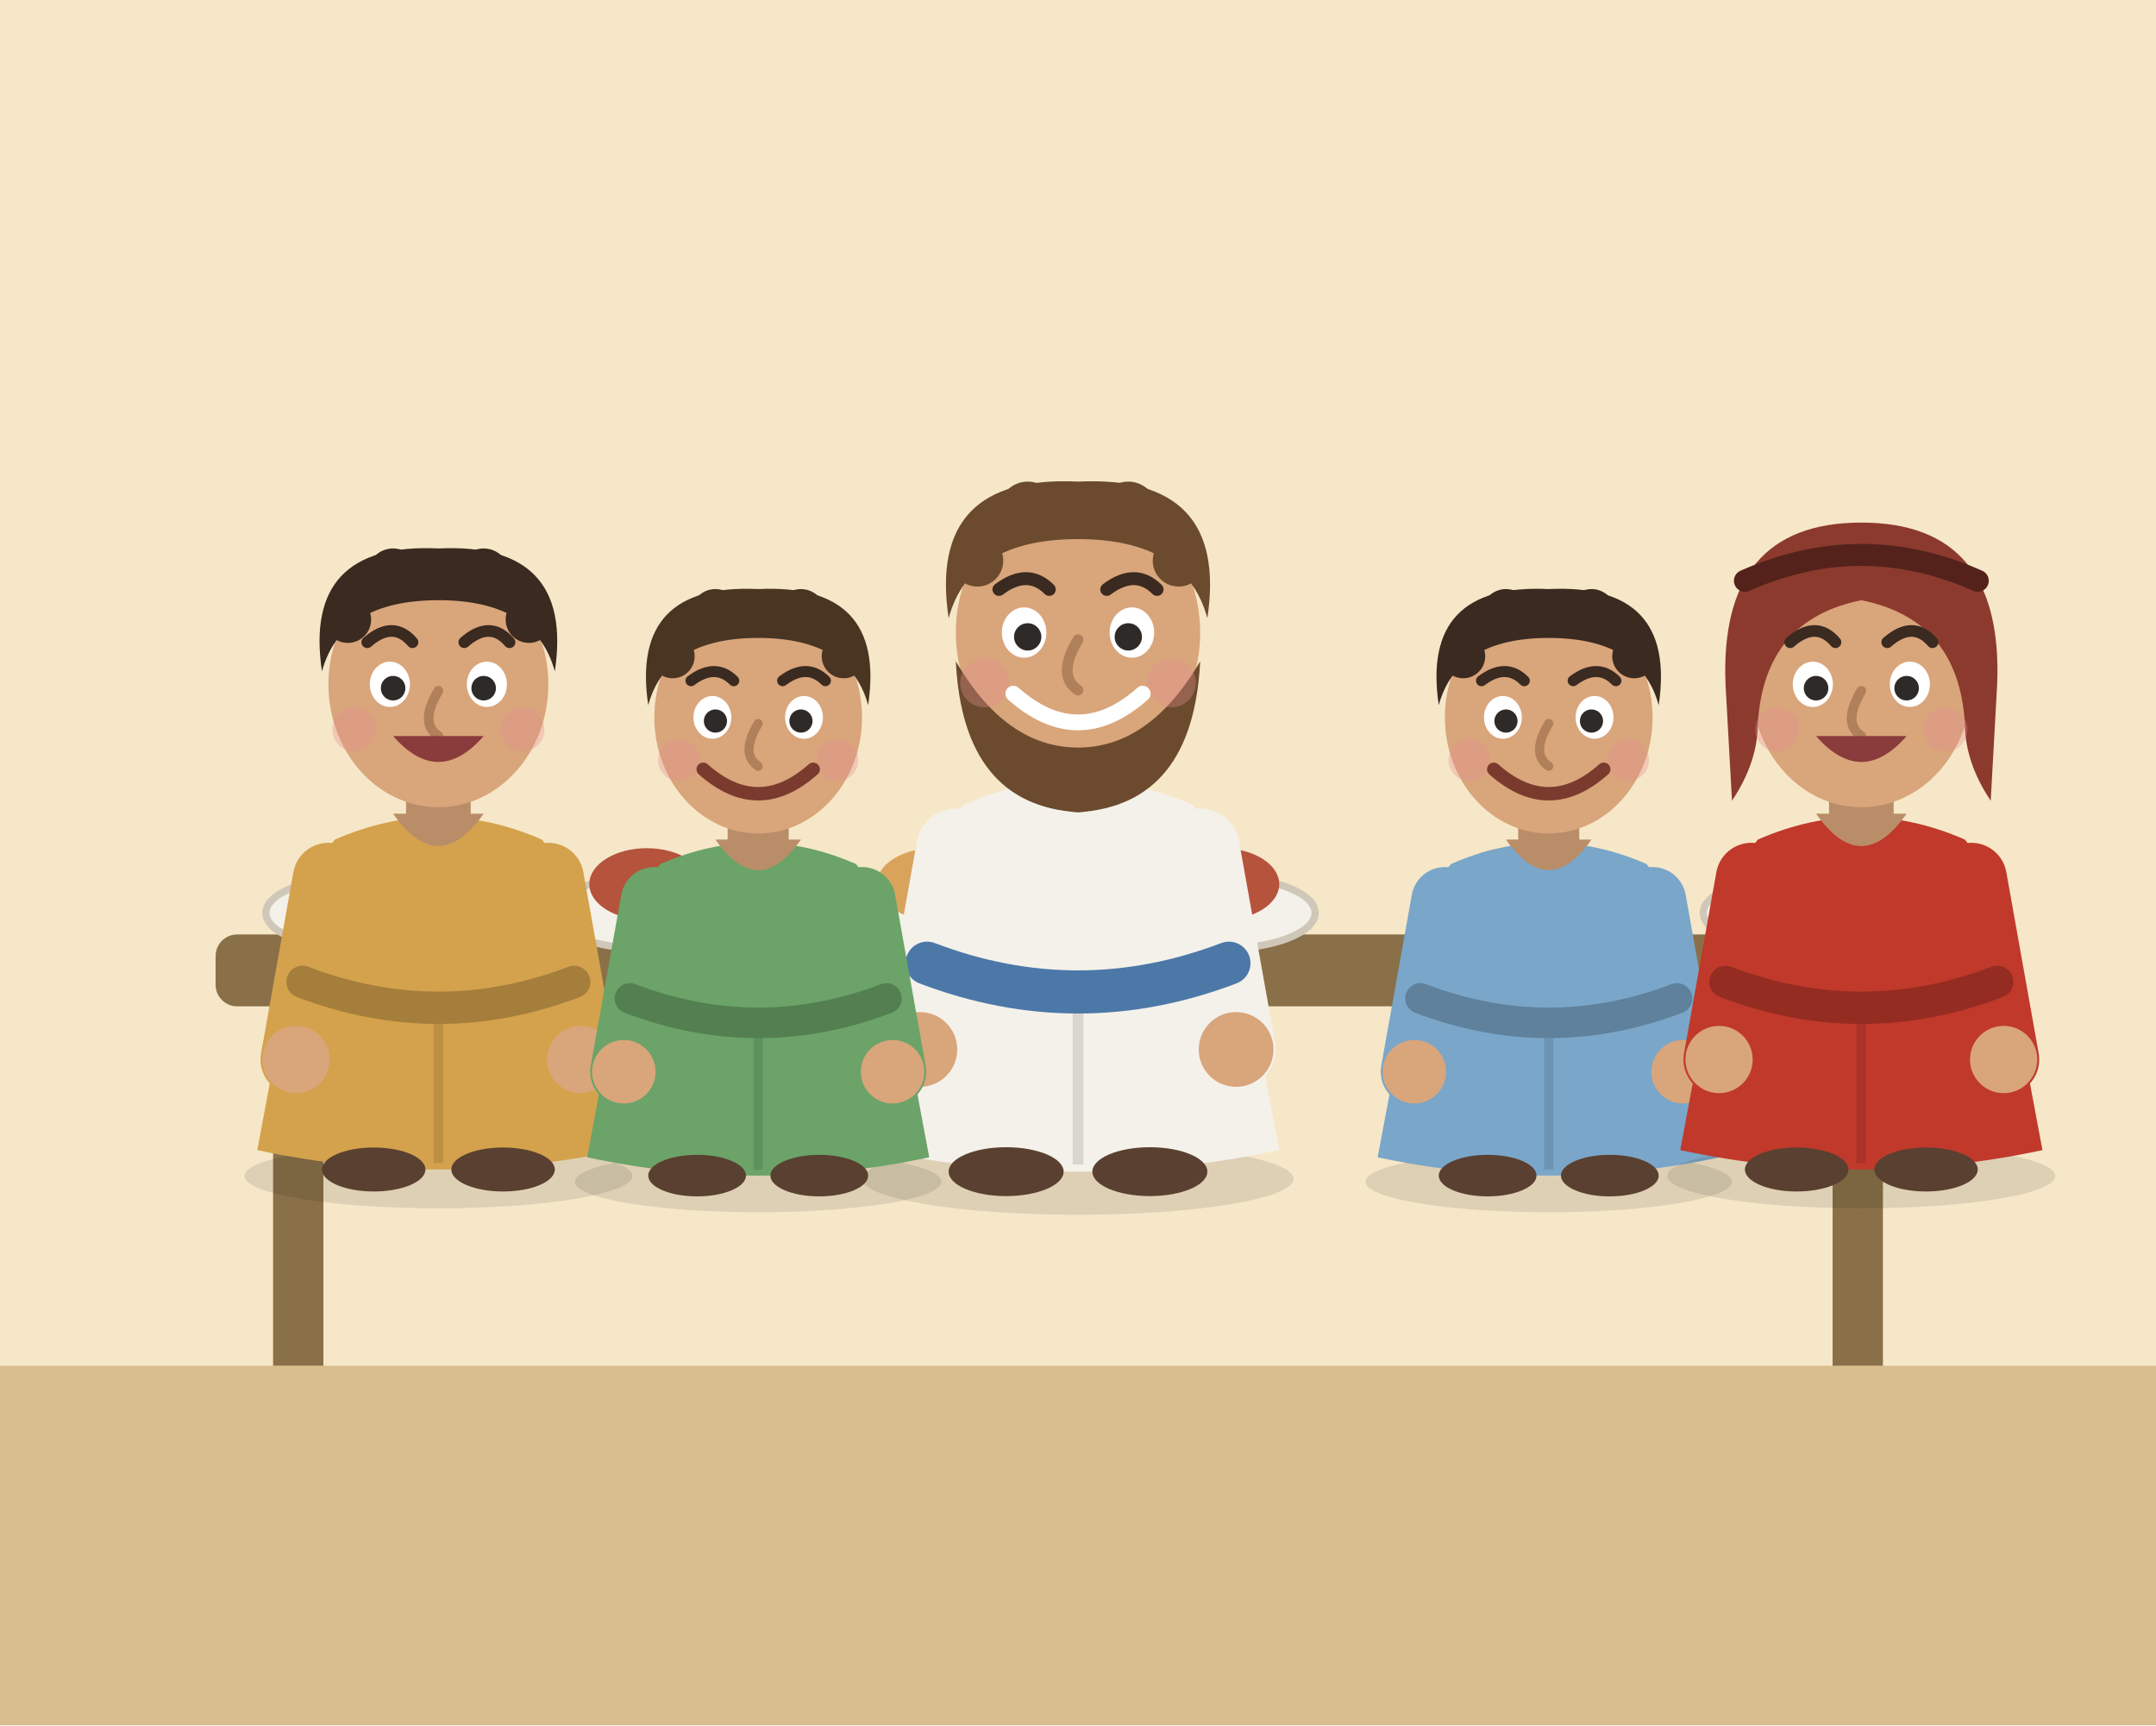
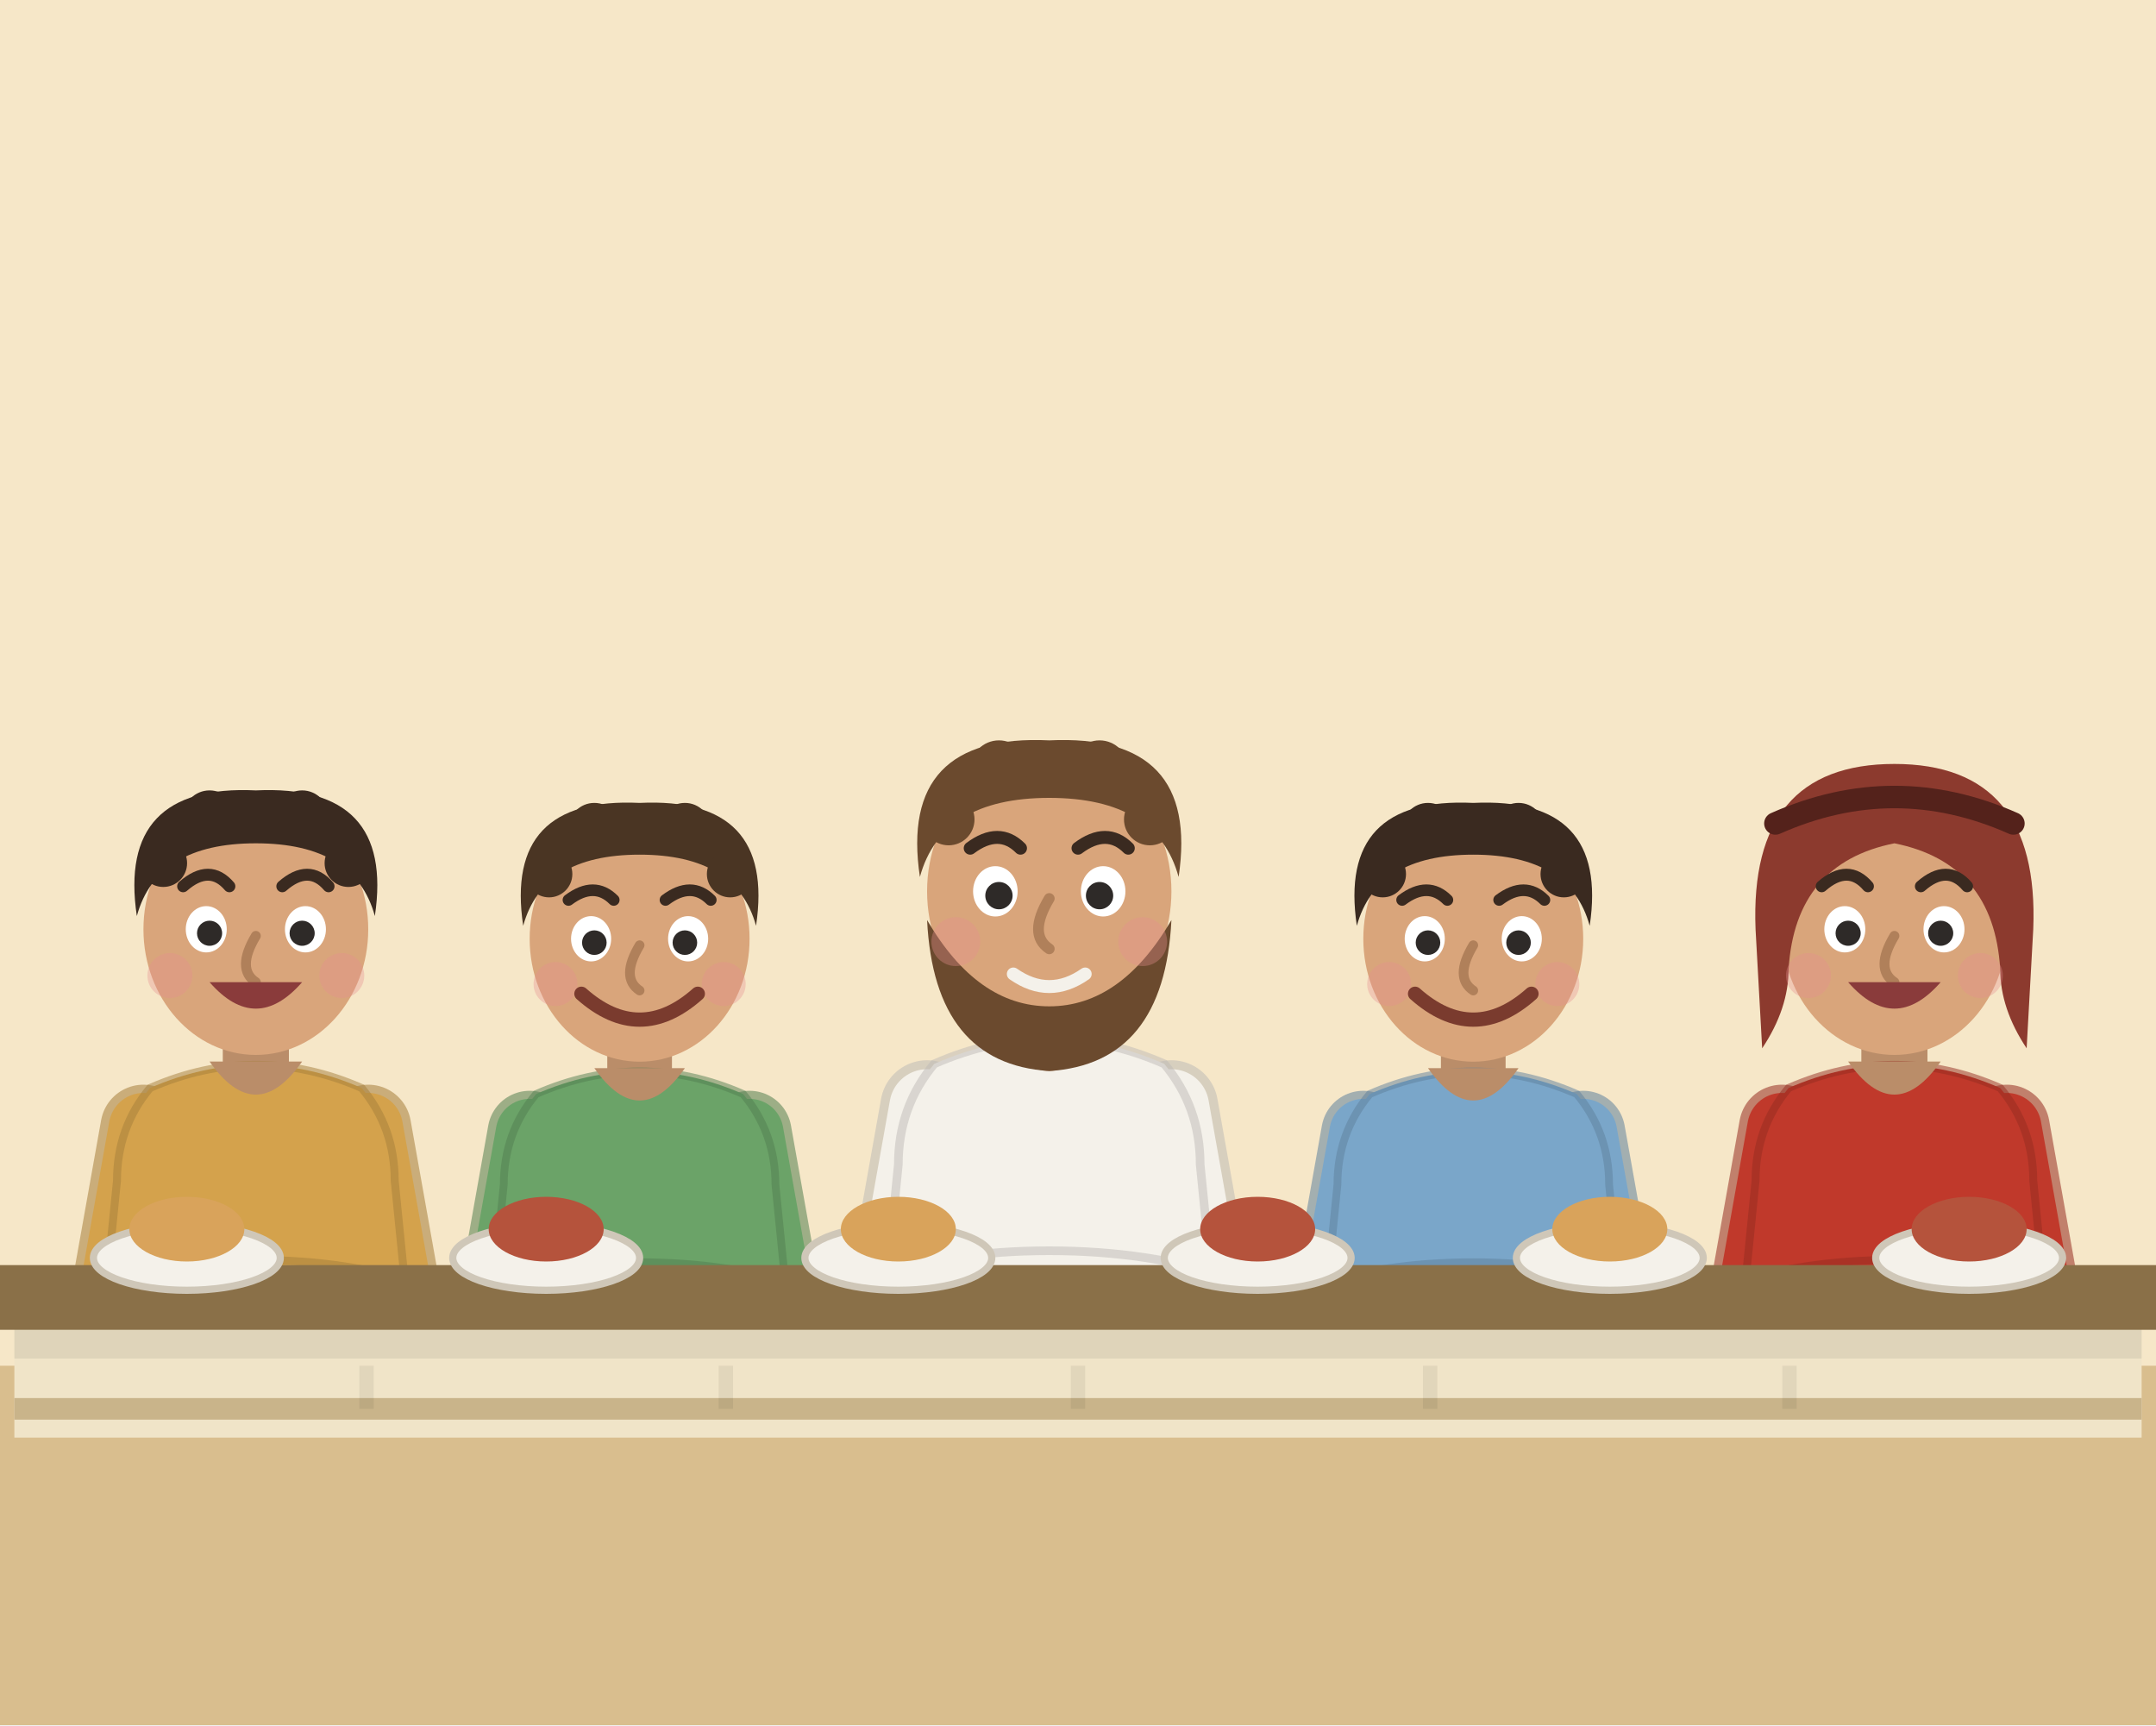
<svg xmlns="http://www.w3.org/2000/svg" viewBox="0 0 300 240">
  <rect width="300" height="240" fill="#F6E7C8" />
  <rect y="190" width="300" height="50" fill="#D9BE8E" />
-   <rect x="30" y="130" width="240" height="10" rx="3" fill="#8A7048" />
-   <rect x="38" y="140" width="7" height="50" fill="#8A7048" />
-   <rect x="255" y="140" width="7" height="50" fill="#8A7048" />
-   <ellipse cx="50" cy="127" rx="13" ry="5" fill="#F4F1EA" stroke="#CFC7B8" />
-   <ellipse cx="50" cy="123" rx="8" ry="5" fill="#D9A35B" />
-   <ellipse cx="90" cy="127" rx="13" ry="5" fill="#F4F1EA" stroke="#CFC7B8" />
-   <ellipse cx="90" cy="123" rx="8" ry="5" fill="#B5533C" />
-   <ellipse cx="130" cy="127" rx="13" ry="5" fill="#F4F1EA" stroke="#CFC7B8" />
-   <ellipse cx="130" cy="123" rx="8" ry="5" fill="#D9A35B" />
-   <ellipse cx="170" cy="127" rx="13" ry="5" fill="#F4F1EA" stroke="#CFC7B8" />
-   <ellipse cx="170" cy="123" rx="8" ry="5" fill="#B5533C" />
-   <ellipse cx="210" cy="127" rx="13" ry="5" fill="#F4F1EA" stroke="#CFC7B8" />
-   <ellipse cx="210" cy="123" rx="8" ry="5" fill="#D9A35B" />
-   <ellipse cx="250" cy="127" rx="13" ry="5" fill="#F4F1EA" stroke="#CFC7B8" />
-   <ellipse cx="250" cy="123" rx="8" ry="5" fill="#B5533C" />
-   <g transform="translate(120,60) scale(1.0)">
-     <ellipse cx="30" cy="104" rx="30" ry="5" fill="#000" opacity=".1" />
-     <line x1="13" y1="58" x2="8" y2="86" stroke="#F4F1EA" stroke-width="11" stroke-linecap="round" />
-     <line x1="47" y1="58" x2="52" y2="86" stroke="#F4F1EA" stroke-width="11" stroke-linecap="round" />
+   <g transform="translate(8,103.52) scale(0.92)">
+     <line x1="13" y1="58" x2="8" y2="86" stroke="#A57E3B" stroke-width="13" stroke-linecap="round" opacity=".55" />
+     <line x1="13" y1="58" x2="8" y2="86" stroke="#D4A24C" stroke-width="10.5" stroke-linecap="round" />
+     <line x1="47" y1="58" x2="52" y2="86" stroke="#A57E3B" stroke-width="13" stroke-linecap="round" opacity=".55" />
+     <line x1="47" y1="58" x2="52" y2="86" stroke="#D4A24C" stroke-width="10.5" stroke-linecap="round" />
    <rect x="25" y="40" width="10" height="14" rx="4" fill="#BA8D69" />
-     <path d="M14 52Q30 45 46 52Q51 58 52 68L58 100Q30 106 2 100L8 68Q9 58 14 52Z" fill="#F4F1EA" />
-     <path d="M9 74Q30 82 51 74" stroke="#BEBBB6" stroke-width="5" fill="none" stroke-linecap="round" />
-     <path d="M30 80V102" stroke="#BEBBB6" stroke-width="1.5" opacity=".5" />
-     <ellipse cx="20" cy="103" rx="8" ry="3.4" fill="#5A4030" />
-     <ellipse cx="40" cy="103" rx="8" ry="3.4" fill="#5A4030" />
-     <path d="M23 48Q30 58 37 48Z" fill="#BA8D69" />
-     <circle cx="8" cy="86" r="5.2" fill="#D9A57B" />
-     <circle cx="52" cy="86" r="5.2" fill="#D9A57B" />
-     <ellipse cx="30" cy="28" rx="17" ry="19" fill="#D9A57B" />
-     <path d="M12 26Q9 6 30 7Q51 6 48 26Q45 15 30 15Q15 15 12 26Z" fill="#6B4A2E" />
-     <circle cx="16" cy="18" r="3.6" fill="#6B4A2E" />
-     <circle cx="44" cy="18" r="3.6" fill="#6B4A2E" />
-     <circle cx="23" cy="11" r="4" fill="#6B4A2E" />
-     <circle cx="37" cy="11" r="4" fill="#6B4A2E" />
-     <path d="M13 32Q14 52 30 53Q46 52 47 32Q40 44 30 44Q20 44 13 32Z" fill="#6B4A2E" />
-     <ellipse cx="22.5" cy="28" rx="3.1" ry="3.5" fill="#fff" />
-     <ellipse cx="37.5" cy="28" rx="3.1" ry="3.5" fill="#fff" />
-     <circle cx="23" cy="28.6" r="1.9" fill="#2E2A28" />
-     <circle cx="37" cy="28.6" r="1.9" fill="#2E2A28" />
-     <circle cx="17" cy="35" r="3.4" fill="#E58E8E" opacity=".35" />
-     <circle cx="43" cy="35" r="3.4" fill="#E58E8E" opacity=".35" />
-     <path d="M30 29q-3 5 0 7" stroke="#B0805A" stroke-width="1.5" fill="none" stroke-linecap="round" />
-     <path d="M21 36.5q9 8 18 0" stroke="#FFFFFF" stroke-width="2.2" fill="none" stroke-linecap="round" />
-     <path d="M19 22q4-3 7 0M34 22q4-3 7 0" stroke="#3A2A20" stroke-width="1.8" fill="none" stroke-linecap="round" />
-   </g>
-   <g transform="translate(120,60) scale(1.0)">
-     <path d="M9 74Q30 82 51 74" stroke="#4C78A8" stroke-width="6" fill="none" stroke-linecap="round" />
-   </g>
-   <g transform="translate(34,70) scale(0.9)">
-     <ellipse cx="30" cy="104" rx="30" ry="5" fill="#000" opacity=".1" />
-     <line x1="13" y1="58" x2="8" y2="86" stroke="#D4A24C" stroke-width="11" stroke-linecap="round" />
-     <line x1="47" y1="58" x2="52" y2="86" stroke="#D4A24C" stroke-width="11" stroke-linecap="round" />
-     <rect x="25" y="40" width="10" height="14" rx="4" fill="#BA8D69" />
-     <path d="M14 52Q30 45 46 52Q51 58 52 68L58 100Q30 106 2 100L8 68Q9 58 14 52Z" fill="#D4A24C" />
-     <path d="M9 74Q30 82 51 74" stroke="#A57E3B" stroke-width="5" fill="none" stroke-linecap="round" />
-     <path d="M30 80V102" stroke="#A57E3B" stroke-width="1.5" opacity=".5" />
-     <ellipse cx="20" cy="103" rx="8" ry="3.4" fill="#5A4030" />
-     <ellipse cx="40" cy="103" rx="8" ry="3.4" fill="#5A4030" />
+     <path d="M14 52Q30 45 46 52Q51 58 51 66L53 86H7L9 66Q9 58 14 52Z" fill="#D4A24C" stroke="#A57E3B" stroke-width="1.2" stroke-opacity=".5" />
+     <ellipse cx="30" cy="90" rx="34" ry="12" fill="#D4A24C" stroke="#A57E3B" stroke-width="1.2" stroke-opacity=".5" />
    <path d="M23 48Q30 58 37 48Z" fill="#BA8D69" />
    <circle cx="8" cy="86" r="5.2" fill="#D9A57B" />
    <circle cx="52" cy="86" r="5.2" fill="#D9A57B" />
    <ellipse cx="30" cy="28" rx="17" ry="19" fill="#D9A57B" />
    <path d="M12 26Q9 6 30 7Q51 6 48 26Q45 15 30 15Q15 15 12 26Z" fill="#3A2A20" />
    <circle cx="16" cy="18" r="3.6" fill="#3A2A20" />
    <circle cx="44" cy="18" r="3.6" fill="#3A2A20" />
    <circle cx="23" cy="11" r="4" fill="#3A2A20" />
    <circle cx="37" cy="11" r="4" fill="#3A2A20" />
    <ellipse cx="22.5" cy="28" rx="3.1" ry="3.5" fill="#fff" />
    <ellipse cx="37.5" cy="28" rx="3.1" ry="3.5" fill="#fff" />
    <circle cx="23" cy="28.6" r="1.9" fill="#2E2A28" />
    <circle cx="37" cy="28.6" r="1.9" fill="#2E2A28" />
    <circle cx="17" cy="35" r="3.4" fill="#E58E8E" opacity=".35" />
    <circle cx="43" cy="35" r="3.4" fill="#E58E8E" opacity=".35" />
    <path d="M30 29q-3 5 0 7" stroke="#B0805A" stroke-width="1.5" fill="none" stroke-linecap="round" />
    <path d="M23 36q7 8 14 0z" fill="#8A3B3B" />
    <path d="M19 21.5q4-3.5 7 0M34 21.5q4-3.5 7 0" stroke="#3A2A20" stroke-width="1.8" fill="none" stroke-linecap="round" />
  </g>
-   <g transform="translate(80,76) scale(0.85)">
-     <ellipse cx="30" cy="104" rx="30" ry="5" fill="#000" opacity=".1" />
-     <line x1="13" y1="58" x2="8" y2="86" stroke="#6BA368" stroke-width="11" stroke-linecap="round" />
-     <line x1="47" y1="58" x2="52" y2="86" stroke="#6BA368" stroke-width="11" stroke-linecap="round" />
+   <g transform="translate(62,105.4) scale(0.9)">
+     <line x1="13" y1="58" x2="8" y2="86" stroke="#537F51" stroke-width="13" stroke-linecap="round" opacity=".55" />
+     <line x1="13" y1="58" x2="8" y2="86" stroke="#6BA368" stroke-width="10.5" stroke-linecap="round" />
+     <line x1="47" y1="58" x2="52" y2="86" stroke="#537F51" stroke-width="13" stroke-linecap="round" opacity=".55" />
+     <line x1="47" y1="58" x2="52" y2="86" stroke="#6BA368" stroke-width="10.5" stroke-linecap="round" />
    <rect x="25" y="40" width="10" height="14" rx="4" fill="#BA8D69" />
-     <path d="M14 52Q30 45 46 52Q51 58 52 68L58 100Q30 106 2 100L8 68Q9 58 14 52Z" fill="#6BA368" />
-     <path d="M9 74Q30 82 51 74" stroke="#537F51" stroke-width="5" fill="none" stroke-linecap="round" />
-     <path d="M30 80V102" stroke="#537F51" stroke-width="1.5" opacity=".5" />
-     <ellipse cx="20" cy="103" rx="8" ry="3.4" fill="#5A4030" />
-     <ellipse cx="40" cy="103" rx="8" ry="3.4" fill="#5A4030" />
+     <path d="M14 52Q30 45 46 52Q51 58 51 66L53 86H7L9 66Q9 58 14 52Z" fill="#6BA368" stroke="#537F51" stroke-width="1.2" stroke-opacity=".5" />
+     <ellipse cx="30" cy="90" rx="34" ry="12" fill="#6BA368" stroke="#537F51" stroke-width="1.2" stroke-opacity=".5" />
    <path d="M23 48Q30 58 37 48Z" fill="#BA8D69" />
    <circle cx="8" cy="86" r="5.2" fill="#D9A57B" />
    <circle cx="52" cy="86" r="5.2" fill="#D9A57B" />
    <ellipse cx="30" cy="28" rx="17" ry="19" fill="#D9A57B" />
    <path d="M12 26Q9 6 30 7Q51 6 48 26Q45 15 30 15Q15 15 12 26Z" fill="#4A3523" />
    <circle cx="16" cy="18" r="3.6" fill="#4A3523" />
    <circle cx="44" cy="18" r="3.6" fill="#4A3523" />
    <circle cx="23" cy="11" r="4" fill="#4A3523" />
    <circle cx="37" cy="11" r="4" fill="#4A3523" />
    <ellipse cx="22.5" cy="28" rx="3.1" ry="3.5" fill="#fff" />
    <ellipse cx="37.5" cy="28" rx="3.1" ry="3.5" fill="#fff" />
    <circle cx="23" cy="28.6" r="1.9" fill="#2E2A28" />
    <circle cx="37" cy="28.6" r="1.9" fill="#2E2A28" />
    <circle cx="17" cy="35" r="3.4" fill="#E58E8E" opacity=".35" />
    <circle cx="43" cy="35" r="3.4" fill="#E58E8E" opacity=".35" />
    <path d="M30 29q-3 5 0 7" stroke="#B0805A" stroke-width="1.5" fill="none" stroke-linecap="round" />
    <path d="M21 36.5q9 8 18 0" stroke="#7A3B2E" stroke-width="2.2" fill="none" stroke-linecap="round" />
    <path d="M19 22q4-3 7 0M34 22q4-3 7 0" stroke="#3A2A20" stroke-width="1.8" fill="none" stroke-linecap="round" />
  </g>
-   <g transform="translate(190,76) scale(0.85)">
-     <ellipse cx="30" cy="104" rx="30" ry="5" fill="#000" opacity=".1" />
-     <line x1="13" y1="58" x2="8" y2="86" stroke="#7AA6C9" stroke-width="11" stroke-linecap="round" />
-     <line x1="47" y1="58" x2="52" y2="86" stroke="#7AA6C9" stroke-width="11" stroke-linecap="round" />
+   <g transform="translate(116,96.0) scale(1.0)">
+     <line x1="13" y1="58" x2="8" y2="86" stroke="#BEBBB6" stroke-width="13" stroke-linecap="round" opacity=".55" />
+     <line x1="13" y1="58" x2="8" y2="86" stroke="#F4F1EA" stroke-width="10.5" stroke-linecap="round" />
+     <line x1="47" y1="58" x2="52" y2="86" stroke="#BEBBB6" stroke-width="13" stroke-linecap="round" opacity=".55" />
+     <line x1="47" y1="58" x2="52" y2="86" stroke="#F4F1EA" stroke-width="10.5" stroke-linecap="round" />
    <rect x="25" y="40" width="10" height="14" rx="4" fill="#BA8D69" />
-     <path d="M14 52Q30 45 46 52Q51 58 52 68L58 100Q30 106 2 100L8 68Q9 58 14 52Z" fill="#7AA6C9" />
-     <path d="M9 74Q30 82 51 74" stroke="#5F819C" stroke-width="5" fill="none" stroke-linecap="round" />
-     <path d="M30 80V102" stroke="#5F819C" stroke-width="1.5" opacity=".5" />
-     <ellipse cx="20" cy="103" rx="8" ry="3.4" fill="#5A4030" />
-     <ellipse cx="40" cy="103" rx="8" ry="3.4" fill="#5A4030" />
+     <path d="M14 52Q30 45 46 52Q51 58 51 66L53 86H7L9 66Q9 58 14 52Z" fill="#F4F1EA" stroke="#BEBBB6" stroke-width="1.2" stroke-opacity=".5" />
+     <ellipse cx="30" cy="90" rx="34" ry="12" fill="#F4F1EA" stroke="#BEBBB6" stroke-width="1.2" stroke-opacity=".5" />
+     <path d="M23 48Q30 58 37 48Z" fill="#BA8D69" />
+     <circle cx="8" cy="86" r="5.2" fill="#D9A57B" />
+     <circle cx="52" cy="86" r="5.2" fill="#D9A57B" />
+     <ellipse cx="30" cy="28" rx="17" ry="19" fill="#D9A57B" />
+     <path d="M12 26Q9 6 30 7Q51 6 48 26Q45 15 30 15Q15 15 12 26Z" fill="#6B4A2E" />
+     <circle cx="16" cy="18" r="3.6" fill="#6B4A2E" />
+     <circle cx="44" cy="18" r="3.6" fill="#6B4A2E" />
+     <circle cx="23" cy="11" r="4" fill="#6B4A2E" />
+     <circle cx="37" cy="11" r="4" fill="#6B4A2E" />
+     <path d="M13 32Q14 52 30 53Q46 52 47 32Q40 44 30 44Q20 44 13 32Z" fill="#6B4A2E" />
+     <ellipse cx="22.5" cy="28" rx="3.1" ry="3.5" fill="#fff" />
+     <ellipse cx="37.5" cy="28" rx="3.1" ry="3.5" fill="#fff" />
+     <circle cx="23" cy="28.6" r="1.9" fill="#2E2A28" />
+     <circle cx="37" cy="28.6" r="1.9" fill="#2E2A28" />
+     <circle cx="17" cy="35" r="3.4" fill="#E58E8E" opacity=".35" />
+     <circle cx="43" cy="35" r="3.4" fill="#E58E8E" opacity=".35" />
+     <path d="M30 29q-3 5 0 7" stroke="#B0805A" stroke-width="1.5" fill="none" stroke-linecap="round" />
+     <path d="M25 39.5q5 3.5 10 0" stroke="#F4F1EA" stroke-width="1.8" fill="none" stroke-linecap="round" />
+     <path d="M19 22q4-3 7 0M34 22q4-3 7 0" stroke="#3A2A20" stroke-width="1.8" fill="none" stroke-linecap="round" />
+   </g>
+   <g transform="translate(178,105.4) scale(0.9)">
+     <line x1="13" y1="58" x2="8" y2="86" stroke="#5F819C" stroke-width="13" stroke-linecap="round" opacity=".55" />
+     <line x1="13" y1="58" x2="8" y2="86" stroke="#7AA6C9" stroke-width="10.5" stroke-linecap="round" />
+     <line x1="47" y1="58" x2="52" y2="86" stroke="#5F819C" stroke-width="13" stroke-linecap="round" opacity=".55" />
+     <line x1="47" y1="58" x2="52" y2="86" stroke="#7AA6C9" stroke-width="10.5" stroke-linecap="round" />
+     <rect x="25" y="40" width="10" height="14" rx="4" fill="#BA8D69" />
+     <path d="M14 52Q30 45 46 52Q51 58 51 66L53 86H7L9 66Q9 58 14 52Z" fill="#7AA6C9" stroke="#5F819C" stroke-width="1.2" stroke-opacity=".5" />
+     <ellipse cx="30" cy="90" rx="34" ry="12" fill="#7AA6C9" stroke="#5F819C" stroke-width="1.2" stroke-opacity=".5" />
    <path d="M23 48Q30 58 37 48Z" fill="#BA8D69" />
    <circle cx="8" cy="86" r="5.2" fill="#D9A57B" />
    <circle cx="52" cy="86" r="5.2" fill="#D9A57B" />
    <ellipse cx="30" cy="28" rx="17" ry="19" fill="#D9A57B" />
    <path d="M12 26Q9 6 30 7Q51 6 48 26Q45 15 30 15Q15 15 12 26Z" fill="#3A2A20" />
    <circle cx="16" cy="18" r="3.6" fill="#3A2A20" />
    <circle cx="44" cy="18" r="3.6" fill="#3A2A20" />
    <circle cx="23" cy="11" r="4" fill="#3A2A20" />
    <circle cx="37" cy="11" r="4" fill="#3A2A20" />
    <ellipse cx="22.5" cy="28" rx="3.1" ry="3.5" fill="#fff" />
    <ellipse cx="37.5" cy="28" rx="3.1" ry="3.5" fill="#fff" />
    <circle cx="23" cy="28.6" r="1.9" fill="#2E2A28" />
    <circle cx="37" cy="28.6" r="1.9" fill="#2E2A28" />
    <circle cx="17" cy="35" r="3.4" fill="#E58E8E" opacity=".35" />
    <circle cx="43" cy="35" r="3.4" fill="#E58E8E" opacity=".35" />
    <path d="M30 29q-3 5 0 7" stroke="#B0805A" stroke-width="1.5" fill="none" stroke-linecap="round" />
    <path d="M21 36.5q9 8 18 0" stroke="#7A3B2E" stroke-width="2.2" fill="none" stroke-linecap="round" />
    <path d="M19 22q4-3 7 0M34 22q4-3 7 0" stroke="#3A2A20" stroke-width="1.8" fill="none" stroke-linecap="round" />
  </g>
-   <g transform="translate(232,70) scale(0.9)">
-     <ellipse cx="30" cy="104" rx="30" ry="5" fill="#000" opacity=".1" />
-     <line x1="13" y1="58" x2="8" y2="86" stroke="#C0392B" stroke-width="11" stroke-linecap="round" />
-     <line x1="47" y1="58" x2="52" y2="86" stroke="#C0392B" stroke-width="11" stroke-linecap="round" />
+   <g transform="translate(236,103.52) scale(0.92)">
+     <line x1="13" y1="58" x2="8" y2="86" stroke="#952C21" stroke-width="13" stroke-linecap="round" opacity=".55" />
+     <line x1="13" y1="58" x2="8" y2="86" stroke="#C0392B" stroke-width="10.5" stroke-linecap="round" />
+     <line x1="47" y1="58" x2="52" y2="86" stroke="#952C21" stroke-width="13" stroke-linecap="round" opacity=".55" />
+     <line x1="47" y1="58" x2="52" y2="86" stroke="#C0392B" stroke-width="10.5" stroke-linecap="round" />
    <rect x="25" y="40" width="10" height="14" rx="4" fill="#BA8D69" />
-     <path d="M14 52Q30 45 46 52Q51 58 52 68L58 100Q30 106 2 100L8 68Q9 58 14 52Z" fill="#C0392B" />
-     <path d="M9 74Q30 82 51 74" stroke="#952C21" stroke-width="5" fill="none" stroke-linecap="round" />
-     <path d="M30 80V102" stroke="#952C21" stroke-width="1.5" opacity=".5" />
-     <ellipse cx="20" cy="103" rx="8" ry="3.4" fill="#5A4030" />
-     <ellipse cx="40" cy="103" rx="8" ry="3.4" fill="#5A4030" />
+     <path d="M14 52Q30 45 46 52Q51 58 51 66L53 86H7L9 66Q9 58 14 52Z" fill="#C0392B" stroke="#952C21" stroke-width="1.2" stroke-opacity=".5" />
+     <ellipse cx="30" cy="90" rx="34" ry="12" fill="#C0392B" stroke="#952C21" stroke-width="1.2" stroke-opacity=".5" />
    <path d="M23 48Q30 58 37 48Z" fill="#BA8D69" />
    <circle cx="8" cy="86" r="5.2" fill="#D9A57B" />
    <circle cx="52" cy="86" r="5.2" fill="#D9A57B" />
    <ellipse cx="30" cy="28" rx="17" ry="19" fill="#D9A57B" />
    <path d="M30 3Q8 3 9 28L10 46Q14 40 14 34Q15 18 30 15Q45 18 46 34Q46 40 50 46L51 28Q52 3 30 3Z" fill="#8C3A2E" />
    <path d="M12 12Q30 4 48 12" stroke="#54221B" stroke-width="3.4" fill="none" stroke-linecap="round" />
    <ellipse cx="22.5" cy="28" rx="3.1" ry="3.5" fill="#fff" />
    <ellipse cx="37.5" cy="28" rx="3.1" ry="3.5" fill="#fff" />
    <circle cx="23" cy="28.6" r="1.9" fill="#2E2A28" />
    <circle cx="37" cy="28.6" r="1.9" fill="#2E2A28" />
    <circle cx="17" cy="35" r="3.4" fill="#E58E8E" opacity=".35" />
    <circle cx="43" cy="35" r="3.4" fill="#E58E8E" opacity=".35" />
    <path d="M30 29q-3 5 0 7" stroke="#B0805A" stroke-width="1.5" fill="none" stroke-linecap="round" />
    <path d="M23 36q7 8 14 0z" fill="#8A3B3B" />
    <path d="M19 21.5q4-3.5 7 0M34 21.5q4-3.5 7 0" stroke="#3A2A20" stroke-width="1.8" fill="none" stroke-linecap="round" />
  </g>
+   <rect x="2" y="184.0" width="296" height="16.0" fill="#F0E4C8" />
+   <rect x="2" y="184.0" width="296" height="5" fill="#00000012" />
+   <path d="M2 196H298" stroke="#C9B48A" stroke-width="3" />
+   <path d="M51 190.0V196" stroke="#00000010" stroke-width="2" />
+   <path d="M101 190.0V196" stroke="#00000010" stroke-width="2" />
+   <path d="M150 190.0V196" stroke="#00000010" stroke-width="2" />
+   <path d="M199 190.0V196" stroke="#00000010" stroke-width="2" />
+   <path d="M249 190.0V196" stroke="#00000010" stroke-width="2" />
+   <rect x="-3" y="176.0" width="306" height="9" rx="3" fill="#8A7048" />
+   <ellipse cx="26" cy="175.0" rx="13" ry="4.5" fill="#F4F1EA" stroke="#CFC7B8" />
+   <ellipse cx="26" cy="171.0" rx="8" ry="4.5" fill="#D9A35B" />
+   <ellipse cx="76" cy="175.0" rx="13" ry="4.5" fill="#F4F1EA" stroke="#CFC7B8" />
+   <ellipse cx="76" cy="171.0" rx="8" ry="4.5" fill="#B5533C" />
+   <ellipse cx="125" cy="175.0" rx="13" ry="4.5" fill="#F4F1EA" stroke="#CFC7B8" />
+   <ellipse cx="125" cy="171.0" rx="8" ry="4.5" fill="#D9A35B" />
+   <ellipse cx="175" cy="175.0" rx="13" ry="4.5" fill="#F4F1EA" stroke="#CFC7B8" />
+   <ellipse cx="175" cy="171.0" rx="8" ry="4.5" fill="#B5533C" />
+   <ellipse cx="224" cy="175.0" rx="13" ry="4.5" fill="#F4F1EA" stroke="#CFC7B8" />
+   <ellipse cx="224" cy="171.0" rx="8" ry="4.5" fill="#D9A35B" />
+   <ellipse cx="274" cy="175.0" rx="13" ry="4.5" fill="#F4F1EA" stroke="#CFC7B8" />
+   <ellipse cx="274" cy="171.0" rx="8" ry="4.5" fill="#B5533C" />
</svg>
